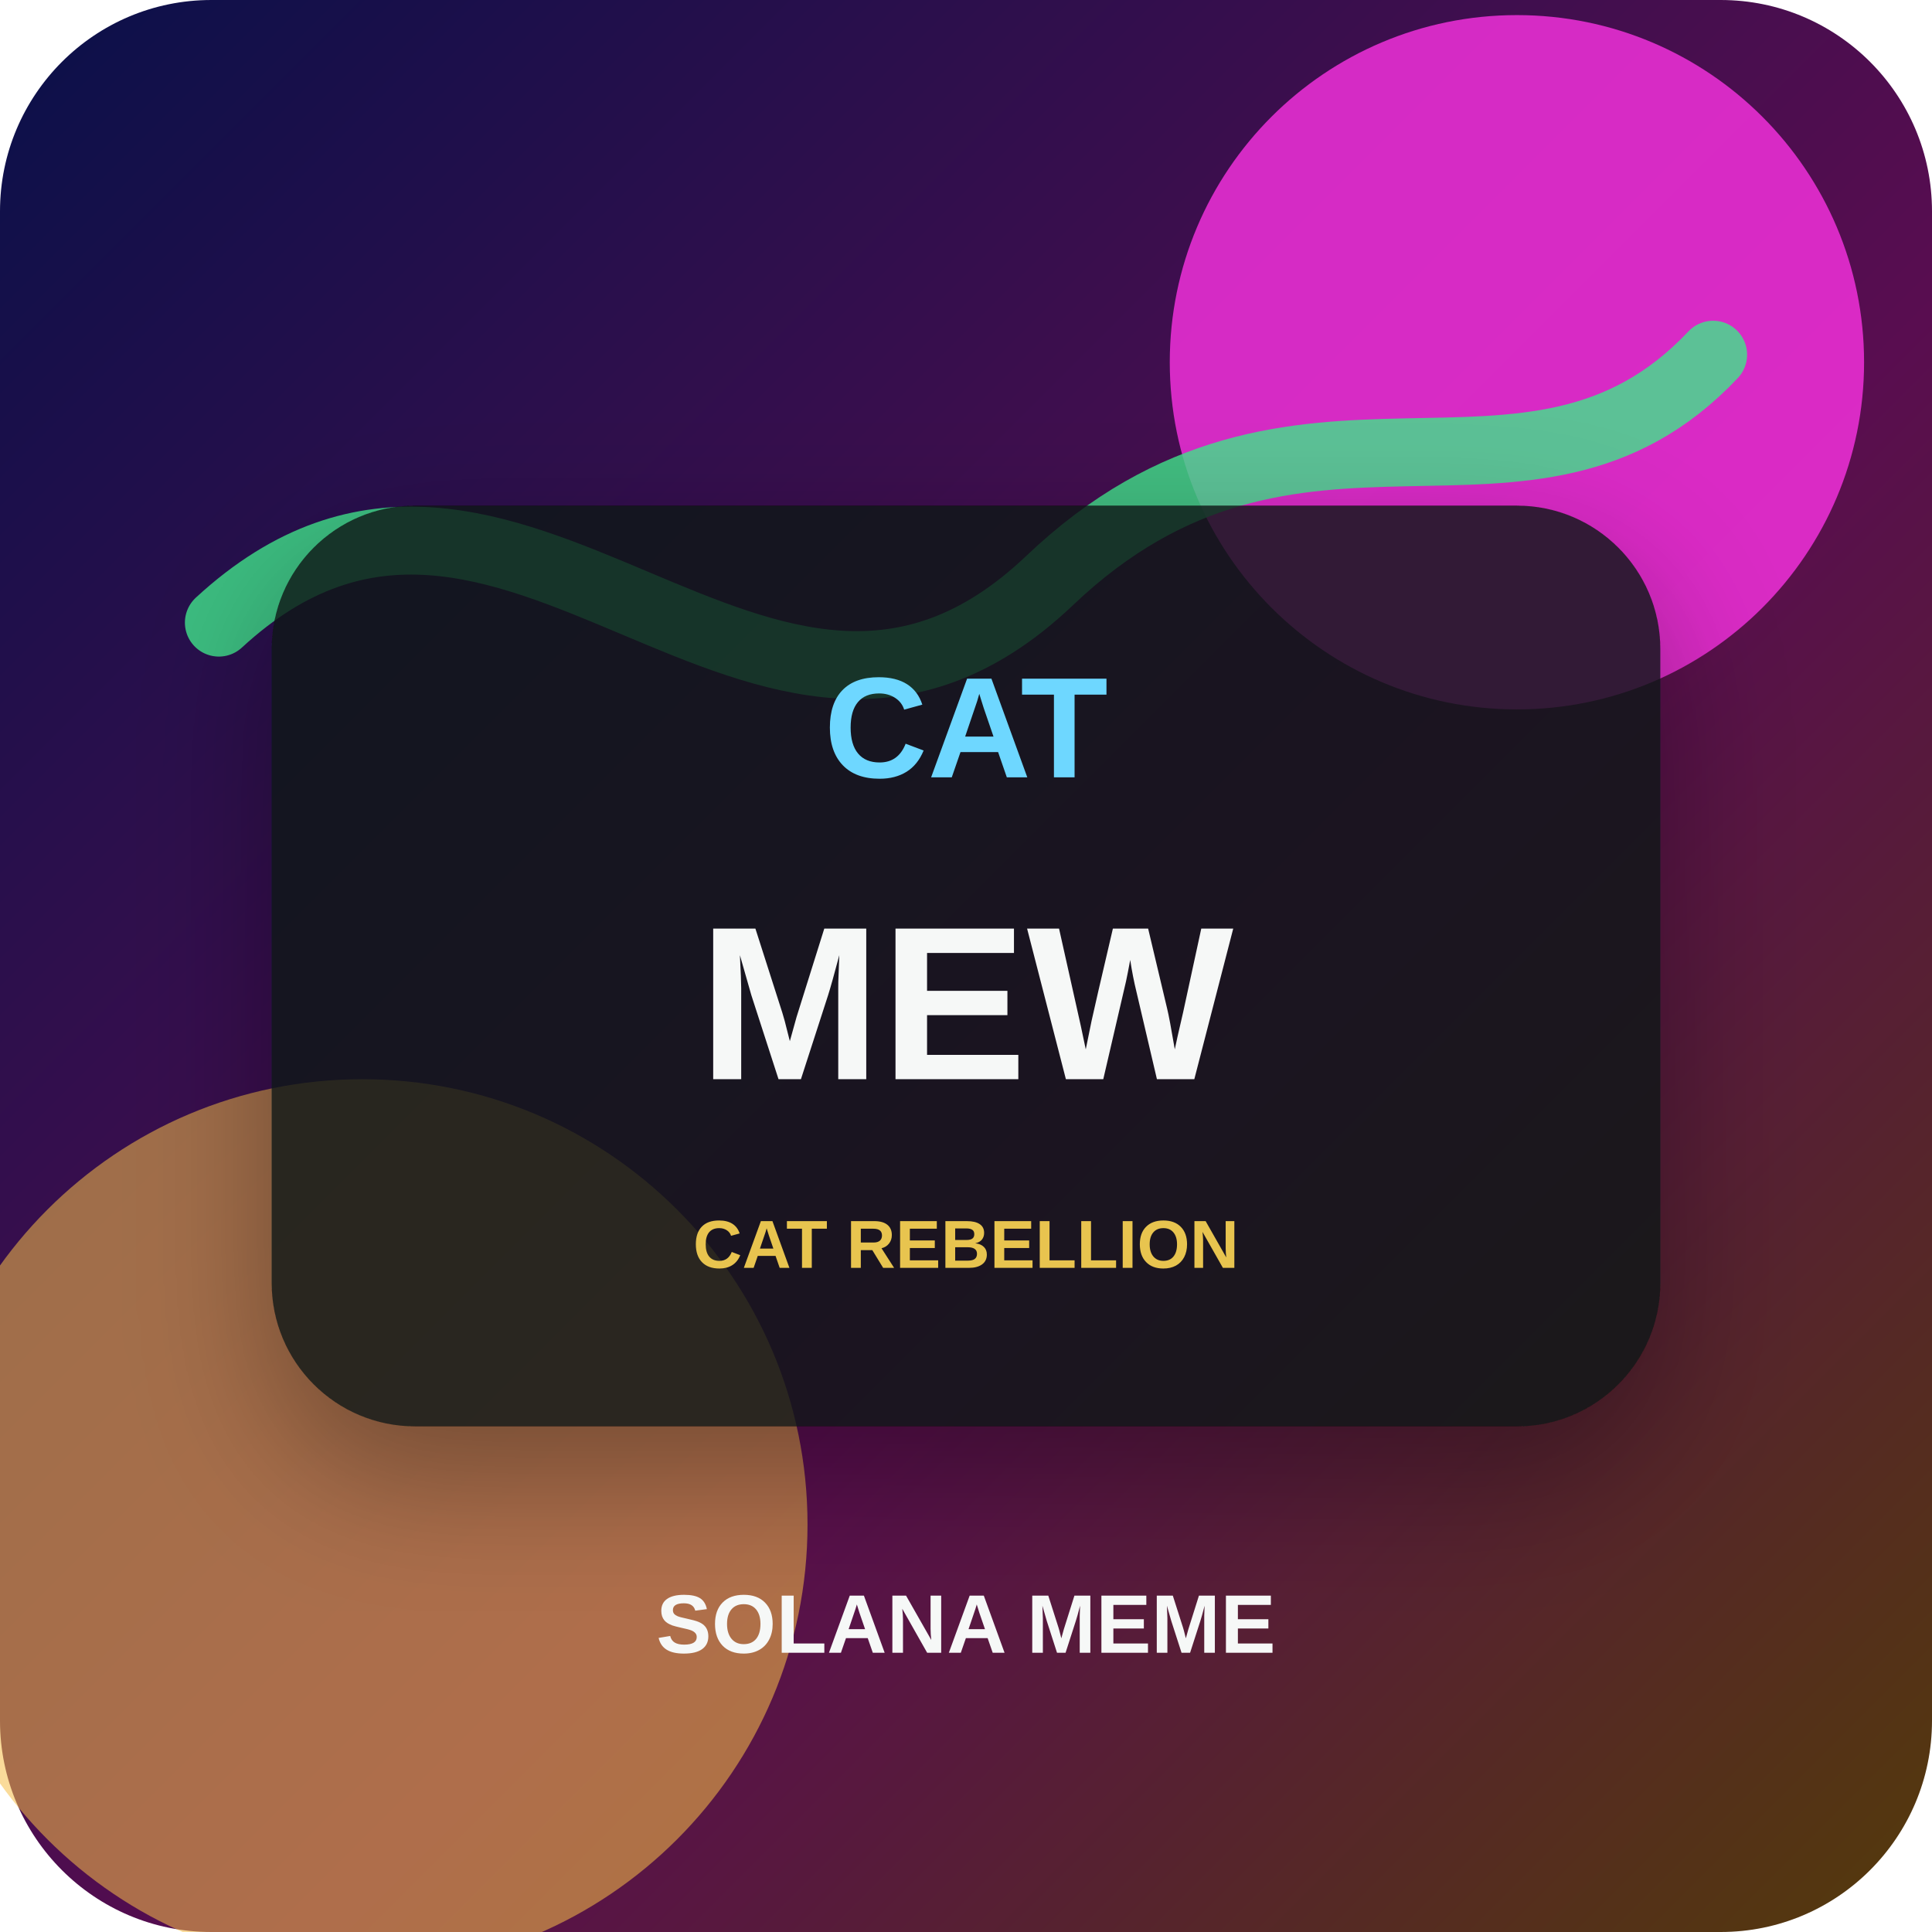
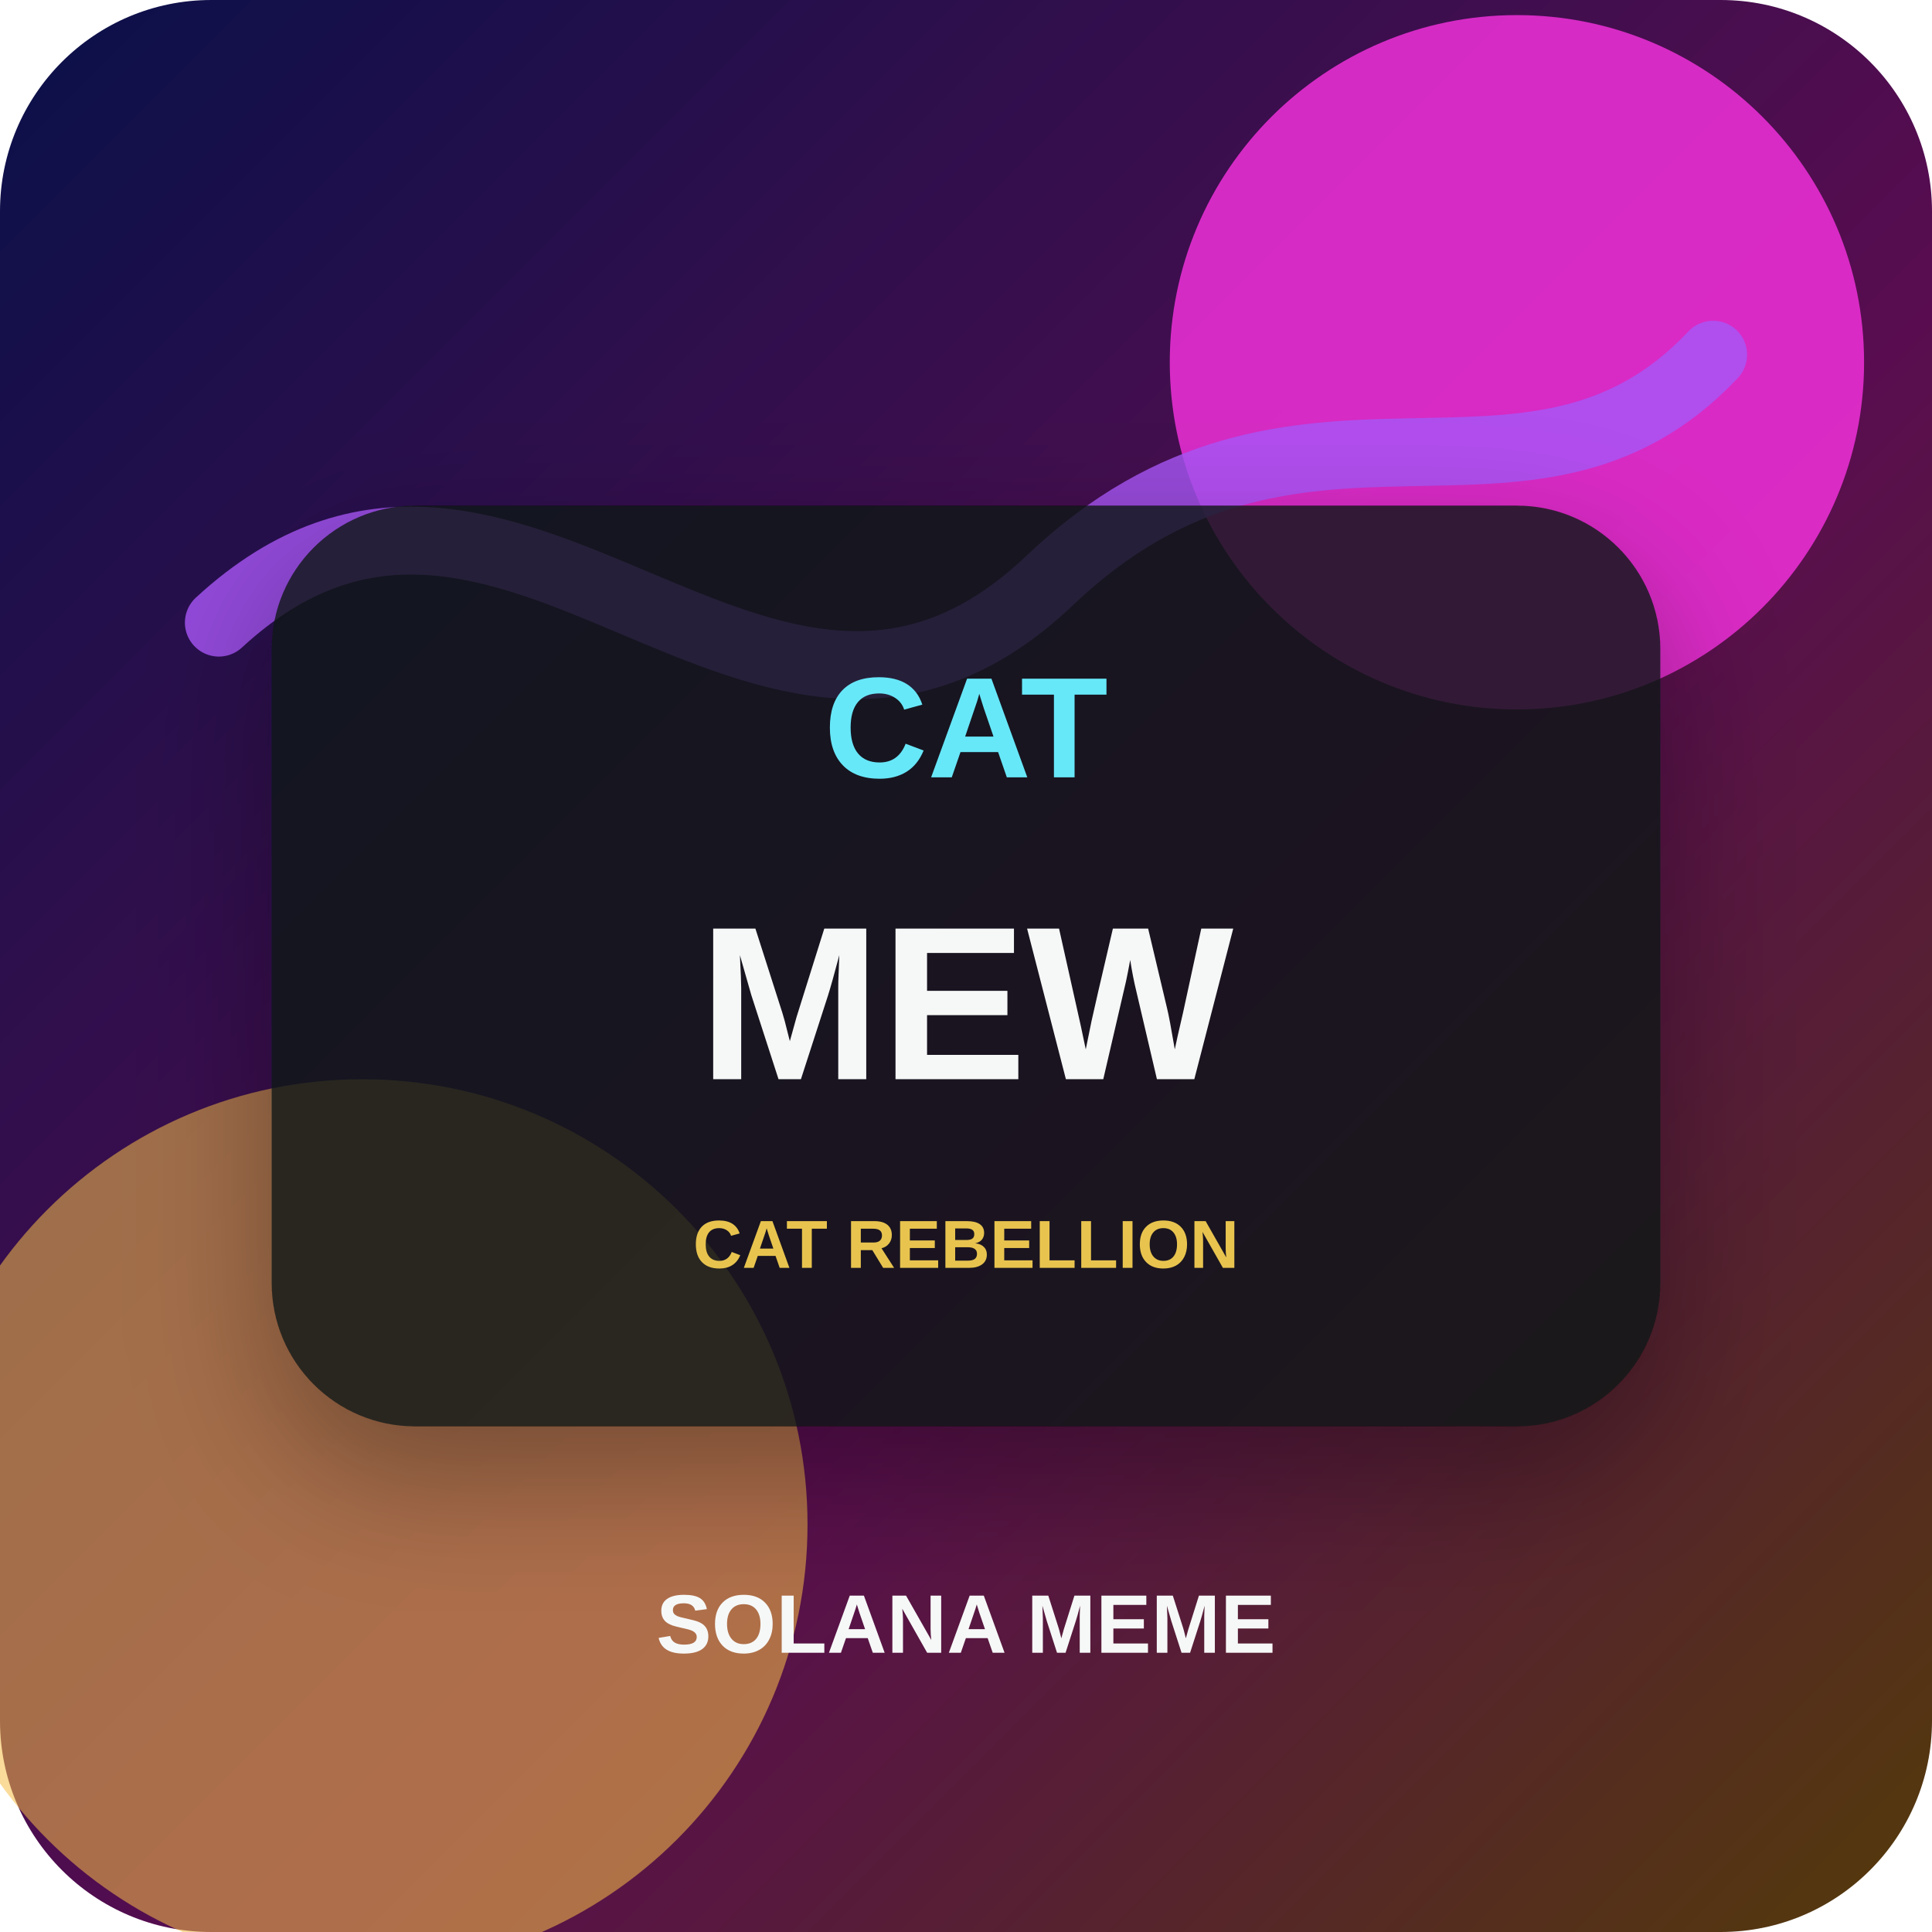
<svg xmlns="http://www.w3.org/2000/svg" viewBox="0 0 512 512" role="img" aria-label="Cat in a Dogs World token art">
  <defs>
    <linearGradient id="bg" x1="0" y1="0" x2="1" y2="1">
      <stop offset="0" stop-color="hsl(233 78% 16%)" />
      <stop offset="0.58" stop-color="hsl(307 74% 20%)" />
      <stop offset="1" stop-color="hsl(41 80% 18%)" />
    </linearGradient>
    <filter id="shadow" x="-20%" y="-20%" width="140%" height="140%">
      <feDropShadow dx="0" dy="14" stdDeviation="18" flood-color="#000" flood-opacity=".38" />
    </filter>
  </defs>
  <rect width="512" height="512" rx="56" fill="url(#bg)" />
  <circle cx="402" cy="96" r="92" fill="hsl(307 92% 58%)" opacity=".82" />
  <circle cx="96" cy="404" r="118" fill="hsl(41 90% 62%)" opacity=".55" />
-   <path d="M58 165 C135 94 202 226 278 154 C344 91 405 146 454 94" fill="none" stroke="#41e28b" stroke-width="18" stroke-linecap="round" opacity=".82" />
+   <path d="M58 165 C135 94 202 226 278 154 C344 91 405 146 454 94" fill="none" stroke="#a855f7" stroke-width="18" stroke-linecap="round" opacity=".82" />
  <rect x="72" y="134" width="368" height="244" rx="38" fill="#0f1412" opacity=".82" filter="url(#shadow)" />
-   <text x="256" y="206" text-anchor="middle" font-family="Arial, Helvetica, sans-serif" font-size="38" font-weight="900" fill="#6ed7ff">CAT</text>
+   <text x="256" y="206" text-anchor="middle" font-family="Arial, Helvetica, sans-serif" font-size="38" font-weight="900" fill="#67e8f9">CAT</text>
  <text x="256" y="286" text-anchor="middle" font-family="Arial, Helvetica, sans-serif" font-size="58" font-weight="900" fill="#f6f8f7">MEW</text>
  <text x="256" y="336" text-anchor="middle" font-family="Arial, Helvetica, sans-serif" font-size="18" font-weight="800" fill="#e8c44f">CAT REBELLION</text>
  <text x="256" y="438" text-anchor="middle" font-family="Arial, Helvetica, sans-serif" font-size="22" font-weight="900" fill="#f6f8f7">SOLANA MEME</text>
</svg>
